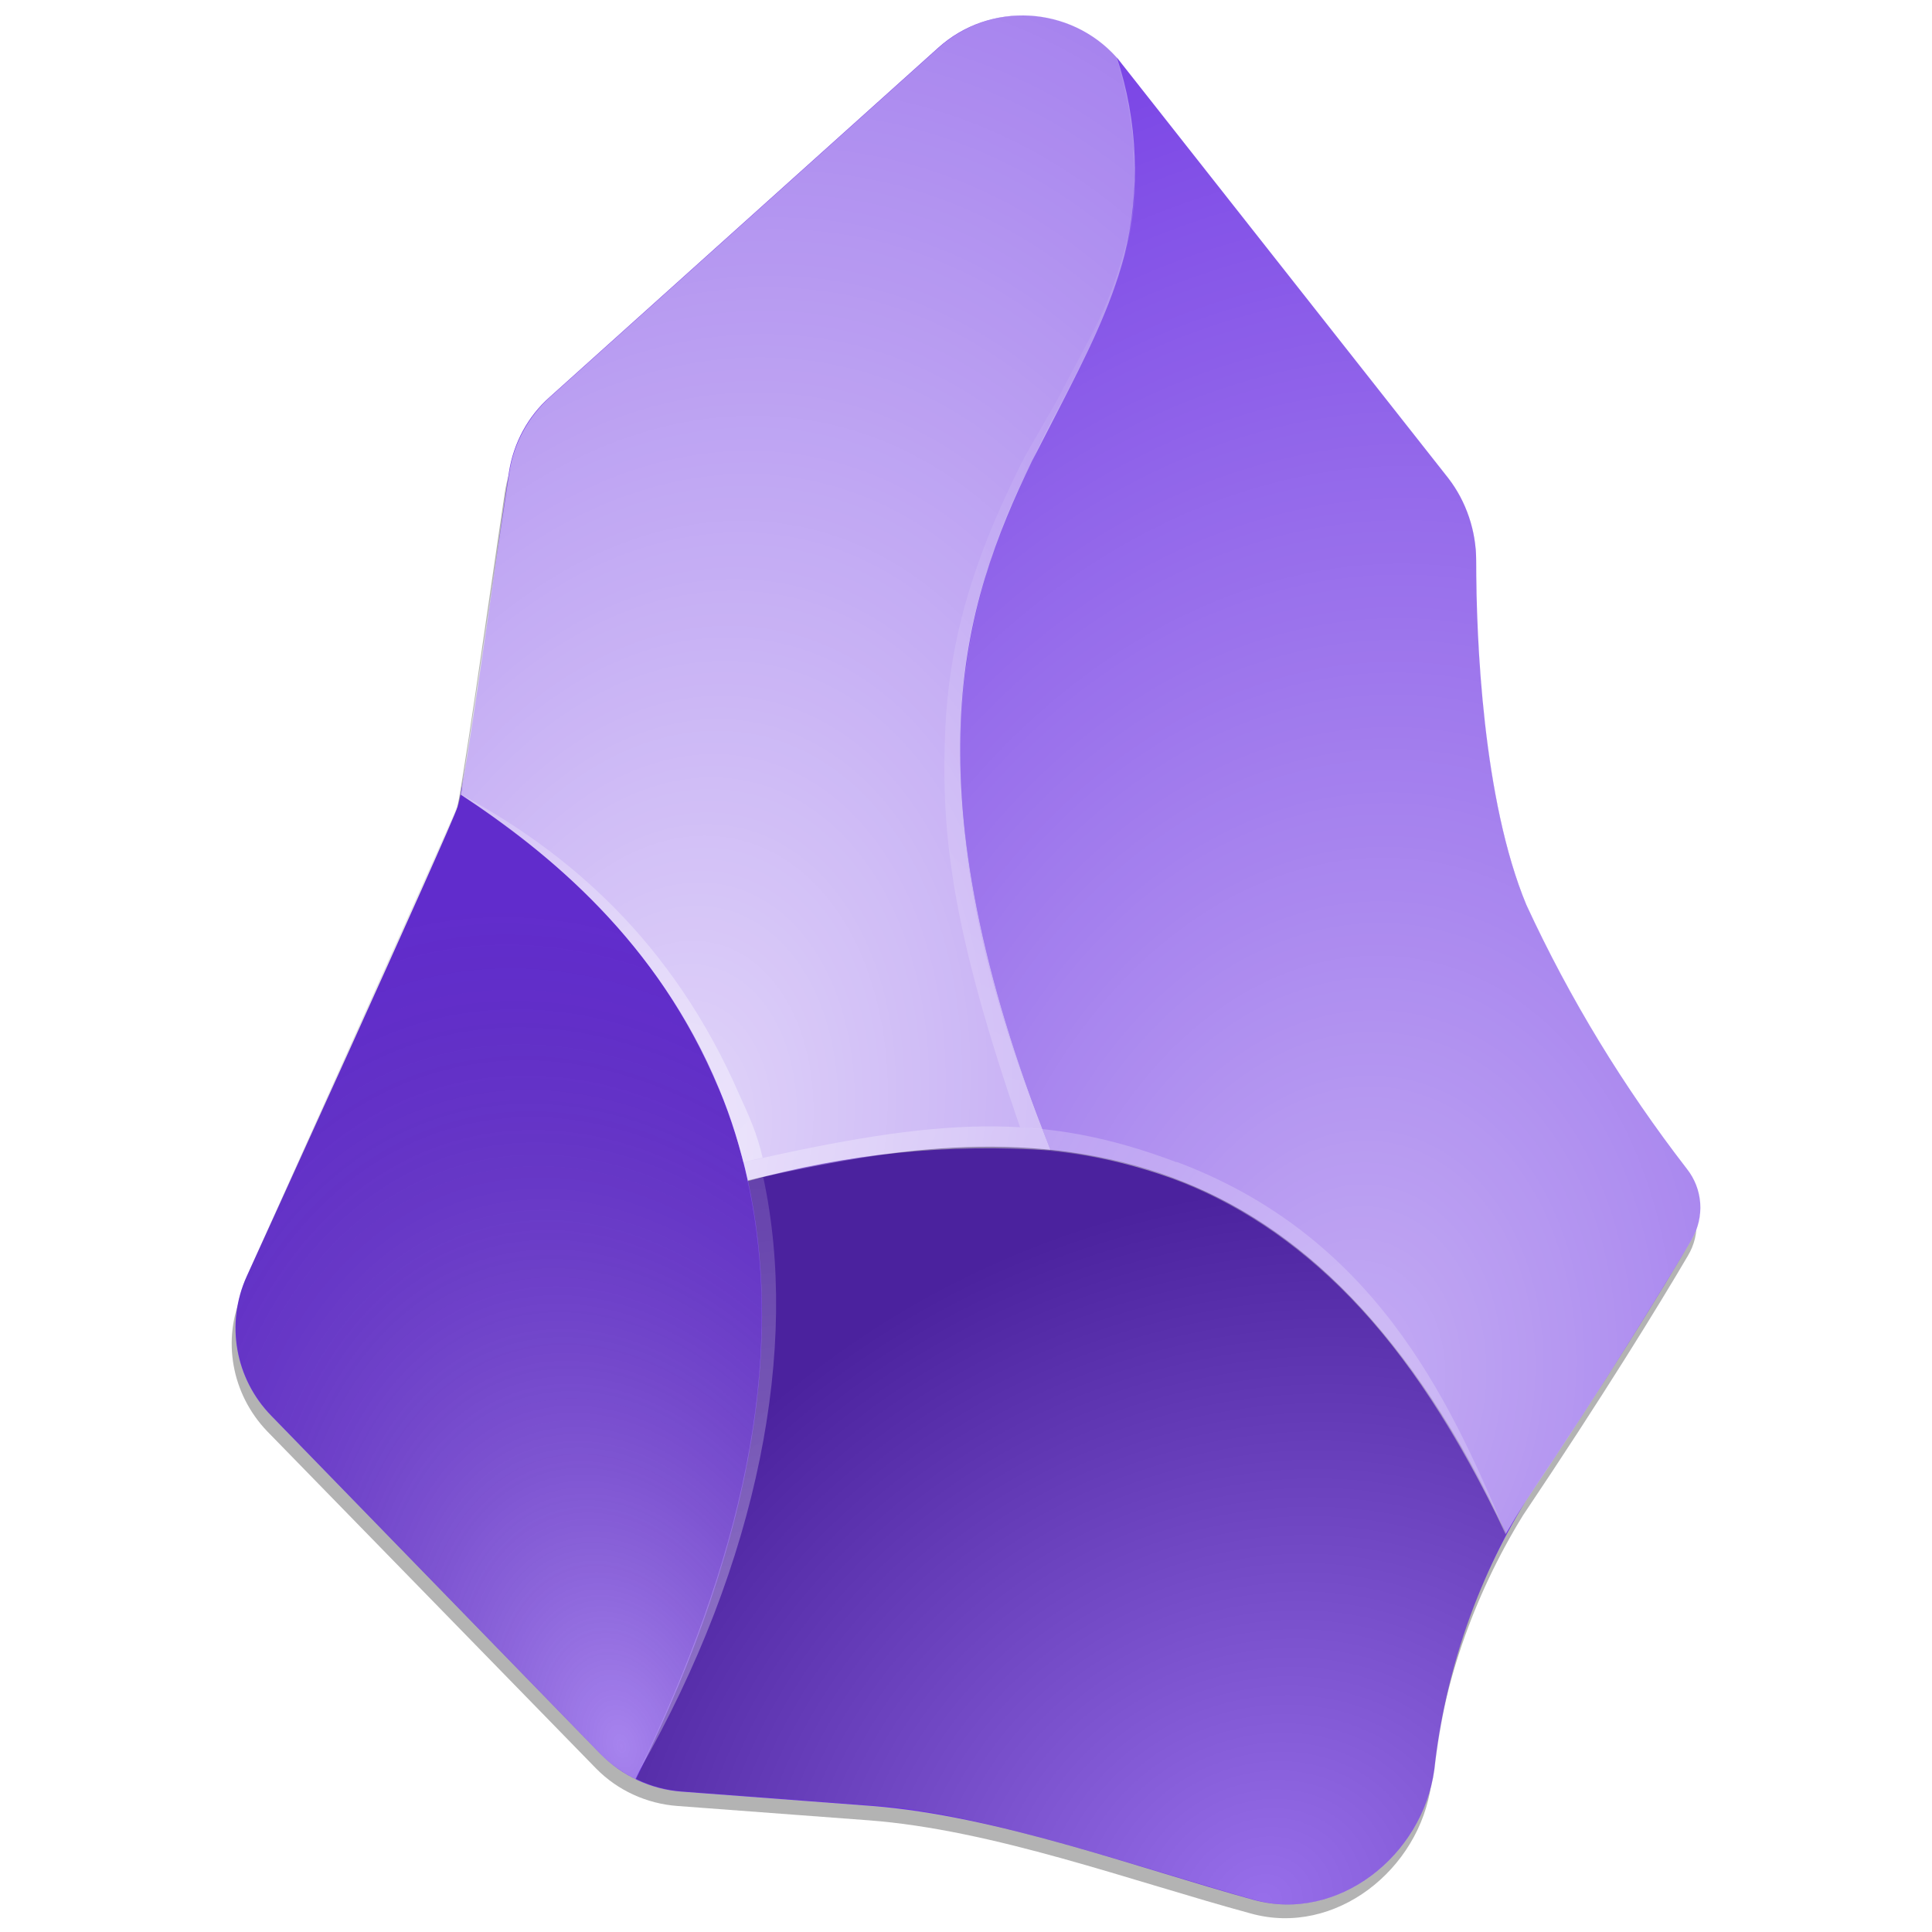
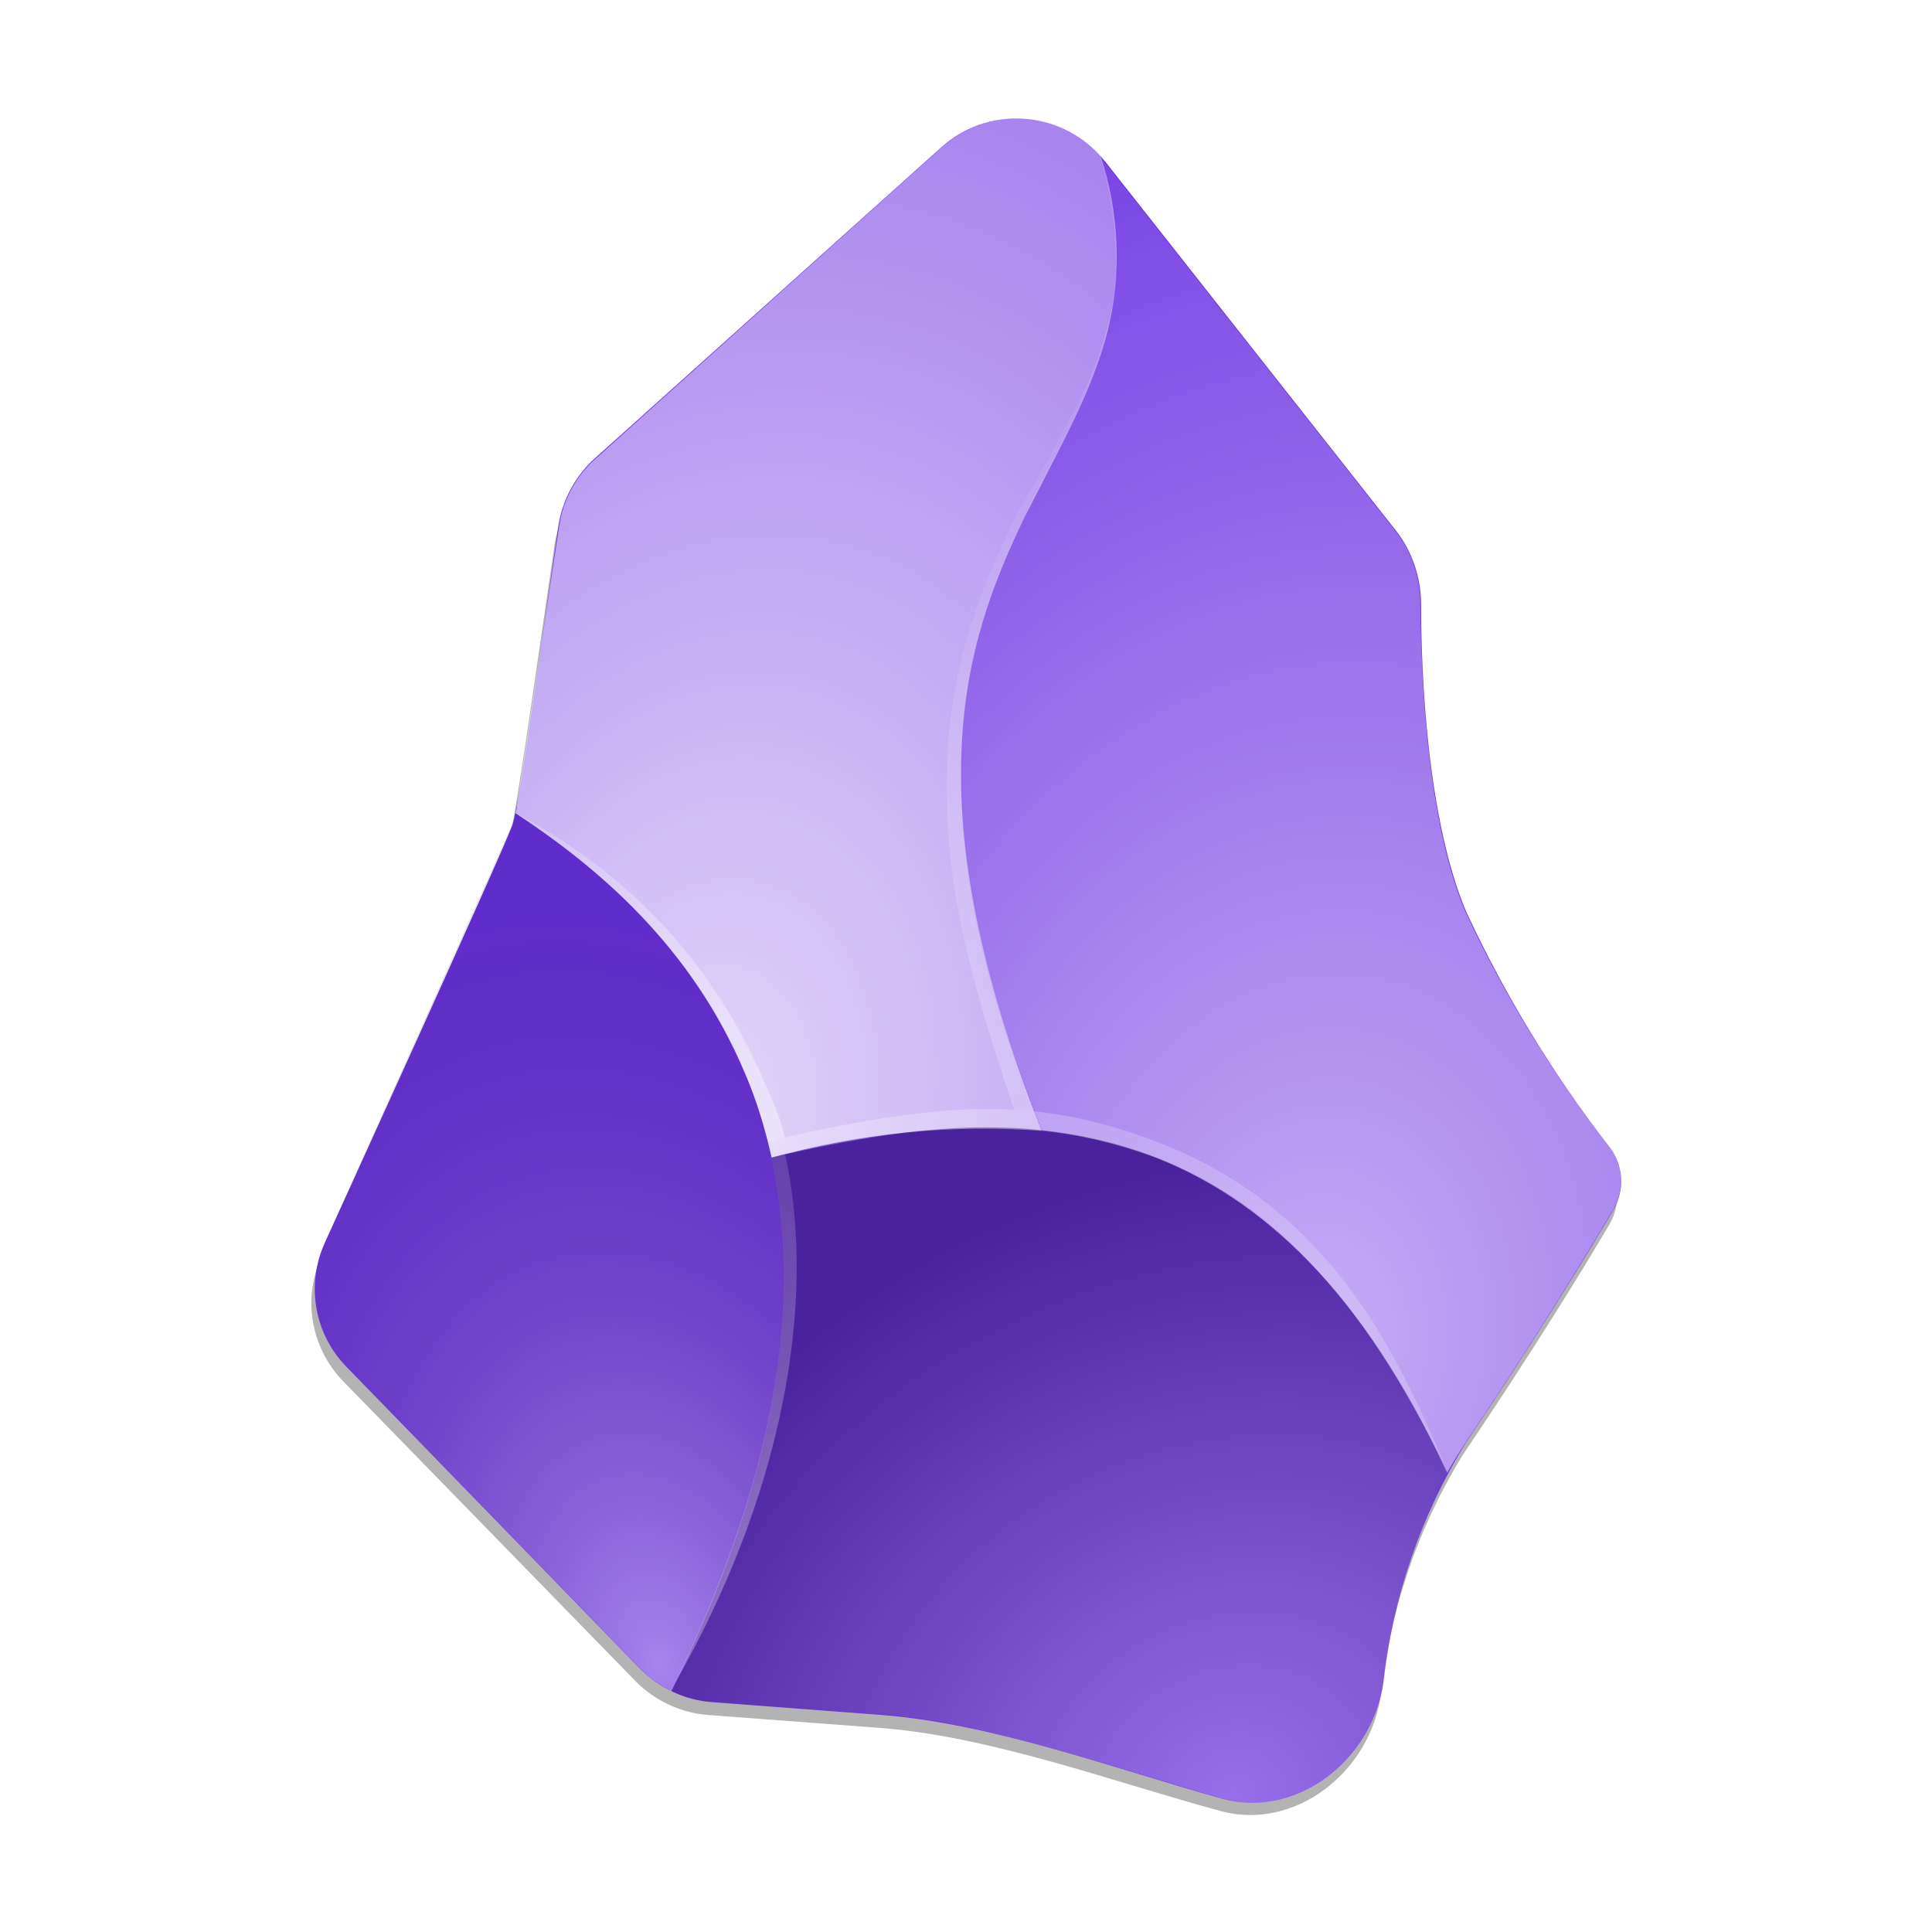
<svg xmlns="http://www.w3.org/2000/svg" version="1.1" id="custom-logo" x="0px" y="0px" viewBox="0 0 512 512" style="enable-background:new 0 0 512 512;" xml:space="preserve">
  <style type="text/css">
	.st0{opacity:0.3;enable-background:new    ;}
	.st1{fill:#6C31E3;}
	.st2{fill:url(#SVGID_1_);}
	.st3{fill:url(#SVGID_2_);}
	.st4{fill:url(#SVGID_3_);}
	.st5{fill:url(#SVGID_4_);}
	.st6{fill-rule:evenodd;clip-rule:evenodd;fill:url(#SVGID_5_);}
	.st7{fill-rule:evenodd;clip-rule:evenodd;fill:url(#SVGID_6_);}
	.st8{fill-rule:evenodd;clip-rule:evenodd;fill:url(#SVGID_7_);}
	.st9{fill-rule:evenodd;clip-rule:evenodd;fill:url(#SVGID_8_);}
</style>
  <g>
    <g>
-       <path class="st0" d="M379.3,472.8c-3.1,22.7-25.5,40.5-47.8,34.3c-31.7-8.6-68.3-22.2-101.3-24.7l-50.7-3.8    c-8.1-0.6-15.8-4.1-21.5-9.9l-87.2-89.4c-9.4-9.8-12.1-24.3-6.5-36.7c0,0,53.8-117.8,55.9-123.9c1.9-6.1,9.3-59.6,13.6-88.3    c1.2-7.6,5-14.6,10.8-19.7l103-92.2c13.7-12.3,34.9-11.2,47.2,2.5c0.5,0.5,0.8,1,1.3,1.6l86.7,109.4c4.9,6.2,7.4,14,7.4,21.9    c0,20.7,1.8,63.3,13.4,90.8c11.5,24.7,25.8,48,42.5,69.5c4.2,5.4,4.7,12.8,1.2,18.6c-7.5,12.8-22.6,37.4-43.7,68.8    C390.3,423.2,381.9,447.6,379.3,472.8L379.3,472.8z" />
+       <path class="st0" d="M365.9,449.3c-2.8,20.2-22.7,36.1-42.6,30.6c-28.3-7.7-60.9-19.8-90.3-22l-45.2-3.4    c-7.2-0.5-14.1-3.7-19.2-8.8l-77.7-79.7c-8.4-8.7-10.8-21.7-5.8-32.7c0,0,48-105,49.8-110.5c1.7-5.4,8.3-53.1,12.1-78.7    c1.1-6.8,4.5-13,9.6-17.6l91.8-82.2c12.2-11,31.1-10,42.1,2.2c0.4,0.4,0.7,0.9,1.2,1.4l77.3,97.5c4.4,5.5,6.6,12.5,6.6,19.5    c0,18.5,1.6,56.4,11.9,81c10.3,22,23,42.8,37.9,62c3.7,4.8,4.2,11.4,1.1,16.6c-6.7,11.4-20.1,33.3-39,61.3    C375.7,405.1,368.3,426.8,365.9,449.3L365.9,449.3z" />
    </g>
  </g>
-   <path id="arrow" class="st1" d="M380.1,469c-3.1,22.8-25.5,40.6-47.8,34.5c-31.5-8.7-68.1-22.3-101.2-24.9l-50.5-3.8  c-8.1-0.6-15.8-4.2-21.5-10l-87.2-89.6c-9.6-9.8-12.2-24.5-6.5-37c0,0,53.9-118.3,55.9-124.5c2-6.1,9.3-59.7,13.6-88.7  c1.2-7.6,5-14.7,10.8-19.8l103-92.6c13.7-12.3,34.9-11.1,47.2,2.6c0.5,0.5,0.8,1,1.3,1.6l86.6,109.9c4.8,6.2,7.4,14,7.4,21.9  c0,20.8,1.8,63.6,13.3,91.2c11.5,24.9,25.8,48.3,42.5,69.9c4.3,5.4,4.8,12.8,1.3,18.8c-7.6,12.9-22.6,37.5-43.9,69.2  C391.1,419.3,382.9,443.7,380.1,469z" />
-   <radialGradient id="SVGID_1_" cx="-489.253" cy="2.56" r="1.195" gradientTransform="matrix(-48 -185 123 -32 -23635 -89966.297)" gradientUnits="userSpaceOnUse">
+   <path id="arrow" class="st1" d="M366.6,445.9c-2.8,20.3-22.7,36.2-42.6,30.8c-28.1-7.8-60.7-19.9-90.2-22.2l-45-3.4  c-7.2-0.5-14.1-3.7-19.2-8.9l-77.7-79.9c-8.6-8.7-10.9-21.8-5.8-33c0,0,48.1-105.5,49.8-111c1.8-5.4,8.3-53.2,12.1-79.1  c1.1-6.8,4.5-13.1,9.6-17.7L249.5,39c12.2-11,31.1-9.9,42.1,2.3c0.4,0.4,0.7,0.9,1.2,1.4l77.2,98c4.3,5.5,6.6,12.5,6.6,19.5  c0,18.5,1.6,56.7,11.9,81.3c10.3,22.2,23,43.1,37.9,62.3c3.8,4.8,4.3,11.4,1.2,16.8c-6.8,11.5-20.1,33.4-39.1,61.7  C376.5,401.6,369.1,423.4,366.6,445.9z" />
+   <radialGradient id="SVGID_1_" cx="-733.702" cy="752.949" r="1.065" gradientTransform="matrix(-48 -185 -123 32 57569 -159388.297)" gradientUnits="userSpaceOnUse">
    <stop offset="0" style="stop-color:#FFFFFF;stop-opacity:0.4" />
    <stop offset="1" style="stop-color:#000000;stop-opacity:0.1" />
  </radialGradient>
-   <path class="st2" d="M168.4,471.5c40.5-82.1,39.4-141,22.1-182.8c-15.8-38.7-45.3-63.1-68.5-78.3c-0.5,2.3-1.2,4.4-2.2,6.5  L65.4,338.2c-5.6,12.5-3,27.2,6.6,37l87.1,89.6C161.8,467.6,165.1,469.8,168.4,471.5z" />
-   <radialGradient id="SVGID_2_" cx="-487.391" cy="2.444" r="1.195" gradientTransform="matrix(41 -310 229 30 19781.594 -150794.703)" gradientUnits="userSpaceOnUse">
+   <path class="st2" d="M177.9,448.2c36.1-73.2,35.1-125.7,19.7-163c-14.1-34.5-40.4-56.3-61.1-69.8c-0.4,2.1-1.1,3.9-2,5.8L86.1,329.3  c-5,11.1-2.7,24.3,5.9,33l77.7,79.9C172,444.7,175,446.6,177.9,448.2z" />
+   <radialGradient id="SVGID_2_" cx="-731.026" cy="753.429" r="1.065" gradientTransform="matrix(41 -310 -229 -30 202854.594 -203657.703)" gradientUnits="userSpaceOnUse">
    <stop offset="0" style="stop-color:#FFFFFF;stop-opacity:0.6" />
    <stop offset="1" style="stop-color:#FFFFFF;stop-opacity:0.1" />
  </radialGradient>
-   <path class="st3" d="M278.6,305c10.9,1.1,21.5,3.5,32,7.3c33.2,12.4,63.4,40.4,88.4,94.3c1.8-3.1,3.6-6.1,5.5-9  c15.3-22.7,29.9-45.8,43.9-69.2c3.5-5.9,3-13.4-1.2-18.8c-16.8-21.6-31.2-45-42.7-69.9c-11.5-27.5-13.1-70.4-13.3-91.2  c0-7.9-2.5-15.7-7.4-21.9L297.2,16.8l-1.4-1.8c6.3,20.9,6,37.6,2,52.8c-3.6,14.1-10.3,26.9-17.3,40.4c-2.4,4.5-4.8,9.2-7,14  c-11.2,21.5-17.7,45.2-18.9,69.3c-1.2,28.9,4.7,65.1,23.9,113.5H278.6z" />
-   <radialGradient id="SVGID_3_" cx="-487.426" cy="3.115" r="1.195" gradientTransform="matrix(57 -261 178 39 27406.5 -127035.703)" gradientUnits="userSpaceOnUse">
+   <path class="st3" d="M276.2,299.7c9.7,1,19.2,3.1,28.5,6.5c29.6,11.1,56.5,36,78.8,84.1c1.6-2.8,3.2-5.4,4.9-8  c13.6-20.2,26.7-40.8,39.1-61.7c3.1-5.3,2.7-11.9-1.1-16.8c-15-19.3-27.8-40.1-38.1-62.3c-10.3-24.5-11.7-62.8-11.9-81.3  c0-7-2.2-14-6.6-19.5l-77.2-97.9l-1.2-1.6c5.6,18.6,5.3,33.5,1.8,47.1c-3.2,12.6-9.2,24-15.4,36c-2.1,4-4.3,8.2-6.2,12.5  c-10,19.2-15.8,40.3-16.9,61.8C253.7,224.3,258.9,256.6,276.2,299.7L276.2,299.7z" />
+   <radialGradient id="SVGID_3_" cx="-731.095" cy="752.258" r="1.065" gradientTransform="matrix(57 -261 -178 -39 175760.5 -161178.703)" gradientUnits="userSpaceOnUse">
    <stop offset="0" style="stop-color:#FFFFFF;stop-opacity:0.8" />
    <stop offset="1" style="stop-color:#FFFFFF;stop-opacity:0.4" />
  </radialGradient>
-   <path class="st4" d="M278.5,305c-19.2-48.4-25.1-84.6-23.9-113.5c1.2-28.7,9.6-50.2,18.9-69.3l7.2-14c6.9-13.5,13.5-26.3,17.2-40.4  c4.4-17.4,3.7-35.7-2-52.8c-12.4-13.6-33.3-14.7-47.1-2.4l-103,92.6c-5.7,5.1-9.6,12.2-10.8,19.8l-12.5,83.2c0,0.8-0.2,1.6-0.4,2.4  c23.2,15.1,52.6,39.4,68.5,78c3.1,7.6,5.7,15.7,7.6,24.4c26.2-7.3,53.3-10,80.3-8.1V305z" />
-   <radialGradient id="SVGID_4_" cx="-490.568" cy="0.901" r="1.195" gradientTransform="matrix(-79 -133 153 -90 -38558.602 -64659.797)" gradientUnits="userSpaceOnUse">
+   <path class="st4" d="M276.1,299.7c-17.1-43.2-22.4-75.4-21.3-101.2c1.1-25.6,8.6-44.8,16.9-61.8l6.4-12.5c6.2-12,12-23.4,15.3-36  c3.9-15.5,3.3-31.8-1.8-47.1c-11.1-12.1-29.7-13.1-42-2.1l-91.8,82.6c-5.1,4.5-8.6,10.9-9.6,17.7L137,213.4c0,0.7-0.2,1.4-0.4,2.1  c20.7,13.5,46.9,35.1,61.1,69.5c2.8,6.8,5.1,14,6.8,21.8C227.8,300.3,252,297.9,276.1,299.7L276.1,299.7z" />
+   <radialGradient id="SVGID_4_" cx="-735.541" cy="755.585" r="1.065" gradientTransform="matrix(-79 -133 -153 90 57822.398 -165351.797)" gradientUnits="userSpaceOnUse">
    <stop offset="0" style="stop-color:#FFFFFF;stop-opacity:0.3" />
    <stop offset="1" style="stop-color:#000000;stop-opacity:0.3" />
  </radialGradient>
-   <path class="st5" d="M332.5,503.5c22.2,6.1,44.6-11.7,47.7-34.7c2.5-21.7,9-42.9,19-62.4c-25.1-53.9-55.3-81.8-88.4-94.3  c-35.2-13.1-73.6-8.7-112.6,0.7c8.7,39.5,3.6,91.3-29.6,158.6c3.7,1.9,7.9,3,12.1,3.3l52.5,3.9C261.5,480.8,303.9,495.5,332.5,503.5  z" />
-   <radialGradient id="SVGID_5_" cx="-483.486" cy="-6.17" r="1.195" gradientTransform="matrix(-29 136 -92 -20 -14279.297 65759.898)" gradientUnits="userSpaceOnUse">
+   <path class="st5" d="M324.2,476.7c19.8,5.4,39.8-10.4,42.5-30.9c2.2-19.3,8-38.2,16.9-55.6c-22.4-48.1-49.3-72.9-78.8-84.1  c-31.4-11.7-65.6-7.8-100.4,0.6c7.8,35.2,3.2,81.4-26.4,141.4c3.3,1.7,7,2.7,10.8,2.9l46.8,3.5C260.9,456.4,298.7,469.5,324.2,476.7  z" />
+   <radialGradient id="SVGID_5_" cx="-725.044" cy="766.203" r="1.065" gradientTransform="matrix(-29 136 92 20 -91213.297 83424.898)" gradientUnits="userSpaceOnUse">
    <stop offset="0" style="stop-color:#FFFFFF;stop-opacity:0" />
    <stop offset="1" style="stop-color:#FFFFFF;stop-opacity:0.2" />
  </radialGradient>
-   <path class="st6" d="M254.8,189.6c-1.3,28.7,2.3,61.4,21.5,109.7l-6-0.6c-17.3-50.3-21.1-76.1-19.8-105.1c1.2-29,10.6-51.4,20-70.5  c2.4-4.8,7.9-13.7,10.3-18.3c6.9-13.5,11.6-20.6,15.5-32.9c5.7-17.2,4.5-25.3,3.8-33.5c4.4,29.3-12.4,54.7-25.1,80.7  C263.3,140.9,256.4,164.9,254.8,189.6L254.8,189.6z" />
-   <radialGradient id="SVGID_6_" cx="-479.497" cy="3.403711e-02" r="1.195" gradientTransform="matrix(72 73 -155 153 34643.797 35217.203)" gradientUnits="userSpaceOnUse">
+   <path class="st6" d="M254.9,196.8c-1.2,25.6,2.1,54.7,19.2,97.8l-5.3-0.5c-15.4-44.8-18.8-67.8-17.7-93.7  c1.1-25.9,9.5-45.8,17.8-62.9c2.1-4.3,7-12.2,9.2-16.3c6.2-12,10.3-18.4,13.8-29.3c5.1-15.3,4-22.6,3.4-29.9  c3.9,26.1-11.1,48.8-22.4,71.9C262.5,153.4,256.4,174.8,254.9,196.8L254.9,196.8z" />
+   <radialGradient id="SVGID_6_" cx="-719.012" cy="757.014" r="1.065" gradientTransform="matrix(72 73 155 -153 -65438.203 168534.203)" gradientUnits="userSpaceOnUse">
    <stop offset="0" style="stop-color:#FFFFFF;stop-opacity:0.2" />
    <stop offset="1" style="stop-color:#FFFFFF;stop-opacity:0.4" />
  </radialGradient>
-   <path class="st7" d="M196.2,290.7c2.4,5.3,4.4,9.6,5.9,16.1l-5.1,1.2c-2-7.6-3.6-13.1-6.6-19.7c-17.4-41-45.4-62.1-68.1-77.7  C149.8,225.5,178.1,248.8,196.2,290.7z" />
-   <radialGradient id="SVGID_7_" cx="-481.295" cy="-1.53" r="1.195" gradientTransform="matrix(20 118 -251 43 9449.094 57135.699)" gradientUnits="userSpaceOnUse">
+   <path class="st7" d="M202.7,287c2.1,4.7,3.9,8.6,5.3,14.4l-4.5,1.1c-1.8-6.8-3.2-11.7-5.9-17.6c-15.5-36.6-40.5-55.4-60.7-69.3  C161.3,228.8,186.6,249.6,202.7,287z" />
+   <radialGradient id="SVGID_7_" cx="-721.962" cy="759.333" r="1.065" gradientTransform="matrix(20 118 251 -43 -175940.906 118117.703)" gradientUnits="userSpaceOnUse">
    <stop offset="0" style="stop-color:#FFFFFF;stop-opacity:0.1" />
    <stop offset="1" style="stop-color:#FFFFFF;stop-opacity:0.3" />
  </radialGradient>
-   <path class="st8" d="M202.3,312.1c9.6,44.8-1.2,101.8-32.9,157.2c26.5-55,39.4-107.7,28.7-156.5l4.2-0.8V312.1z" />
-   <radialGradient id="SVGID_8_" cx="-489.756" cy="-0.371" r="1.195" gradientTransform="matrix(-162 -85 268 -510 -78843.594 -41424.312)" gradientUnits="userSpaceOnUse">
+   <path class="st8" d="M208.1,306c8.6,39.9-1.1,90.8-29.3,140.2c23.6-49,35.1-96,25.6-139.5L208.1,306L208.1,306L208.1,306z" />
+   <radialGradient id="SVGID_8_" cx="-734.438" cy="757.538" r="1.065" gradientTransform="matrix(-162 -85 -268 510 84423.406 -448392.312)" gradientUnits="userSpaceOnUse">
    <stop offset="0" style="stop-color:#FFFFFF;stop-opacity:0.2" />
    <stop offset="0.5" style="stop-color:#FFFFFF;stop-opacity:0.2" />
    <stop offset="1" style="stop-color:#FFFFFF;stop-opacity:0.3" />
  </radialGradient>
-   <path class="st9" d="M311.8,307.9c52,19.5,72,62.1,87,97.9c-18.5-37.3-44.2-78.5-88.9-93.8c-33.9-11.7-62.6-10.3-111.7,0.8l-1.1-4.8  c52.1-11.9,79.3-13.4,114.7,0V307.9z" />
+   <path class="st9" d="M305.8,302.3c46.4,17.4,64.2,55.4,77.6,87.3c-16.5-33.3-39.4-70-79.3-83.6c-30.2-10.4-55.8-9.2-99.6,0.7l-1-4.3  C249.9,291.8,274.2,290.4,305.8,302.3L305.8,302.3z" />
</svg>
